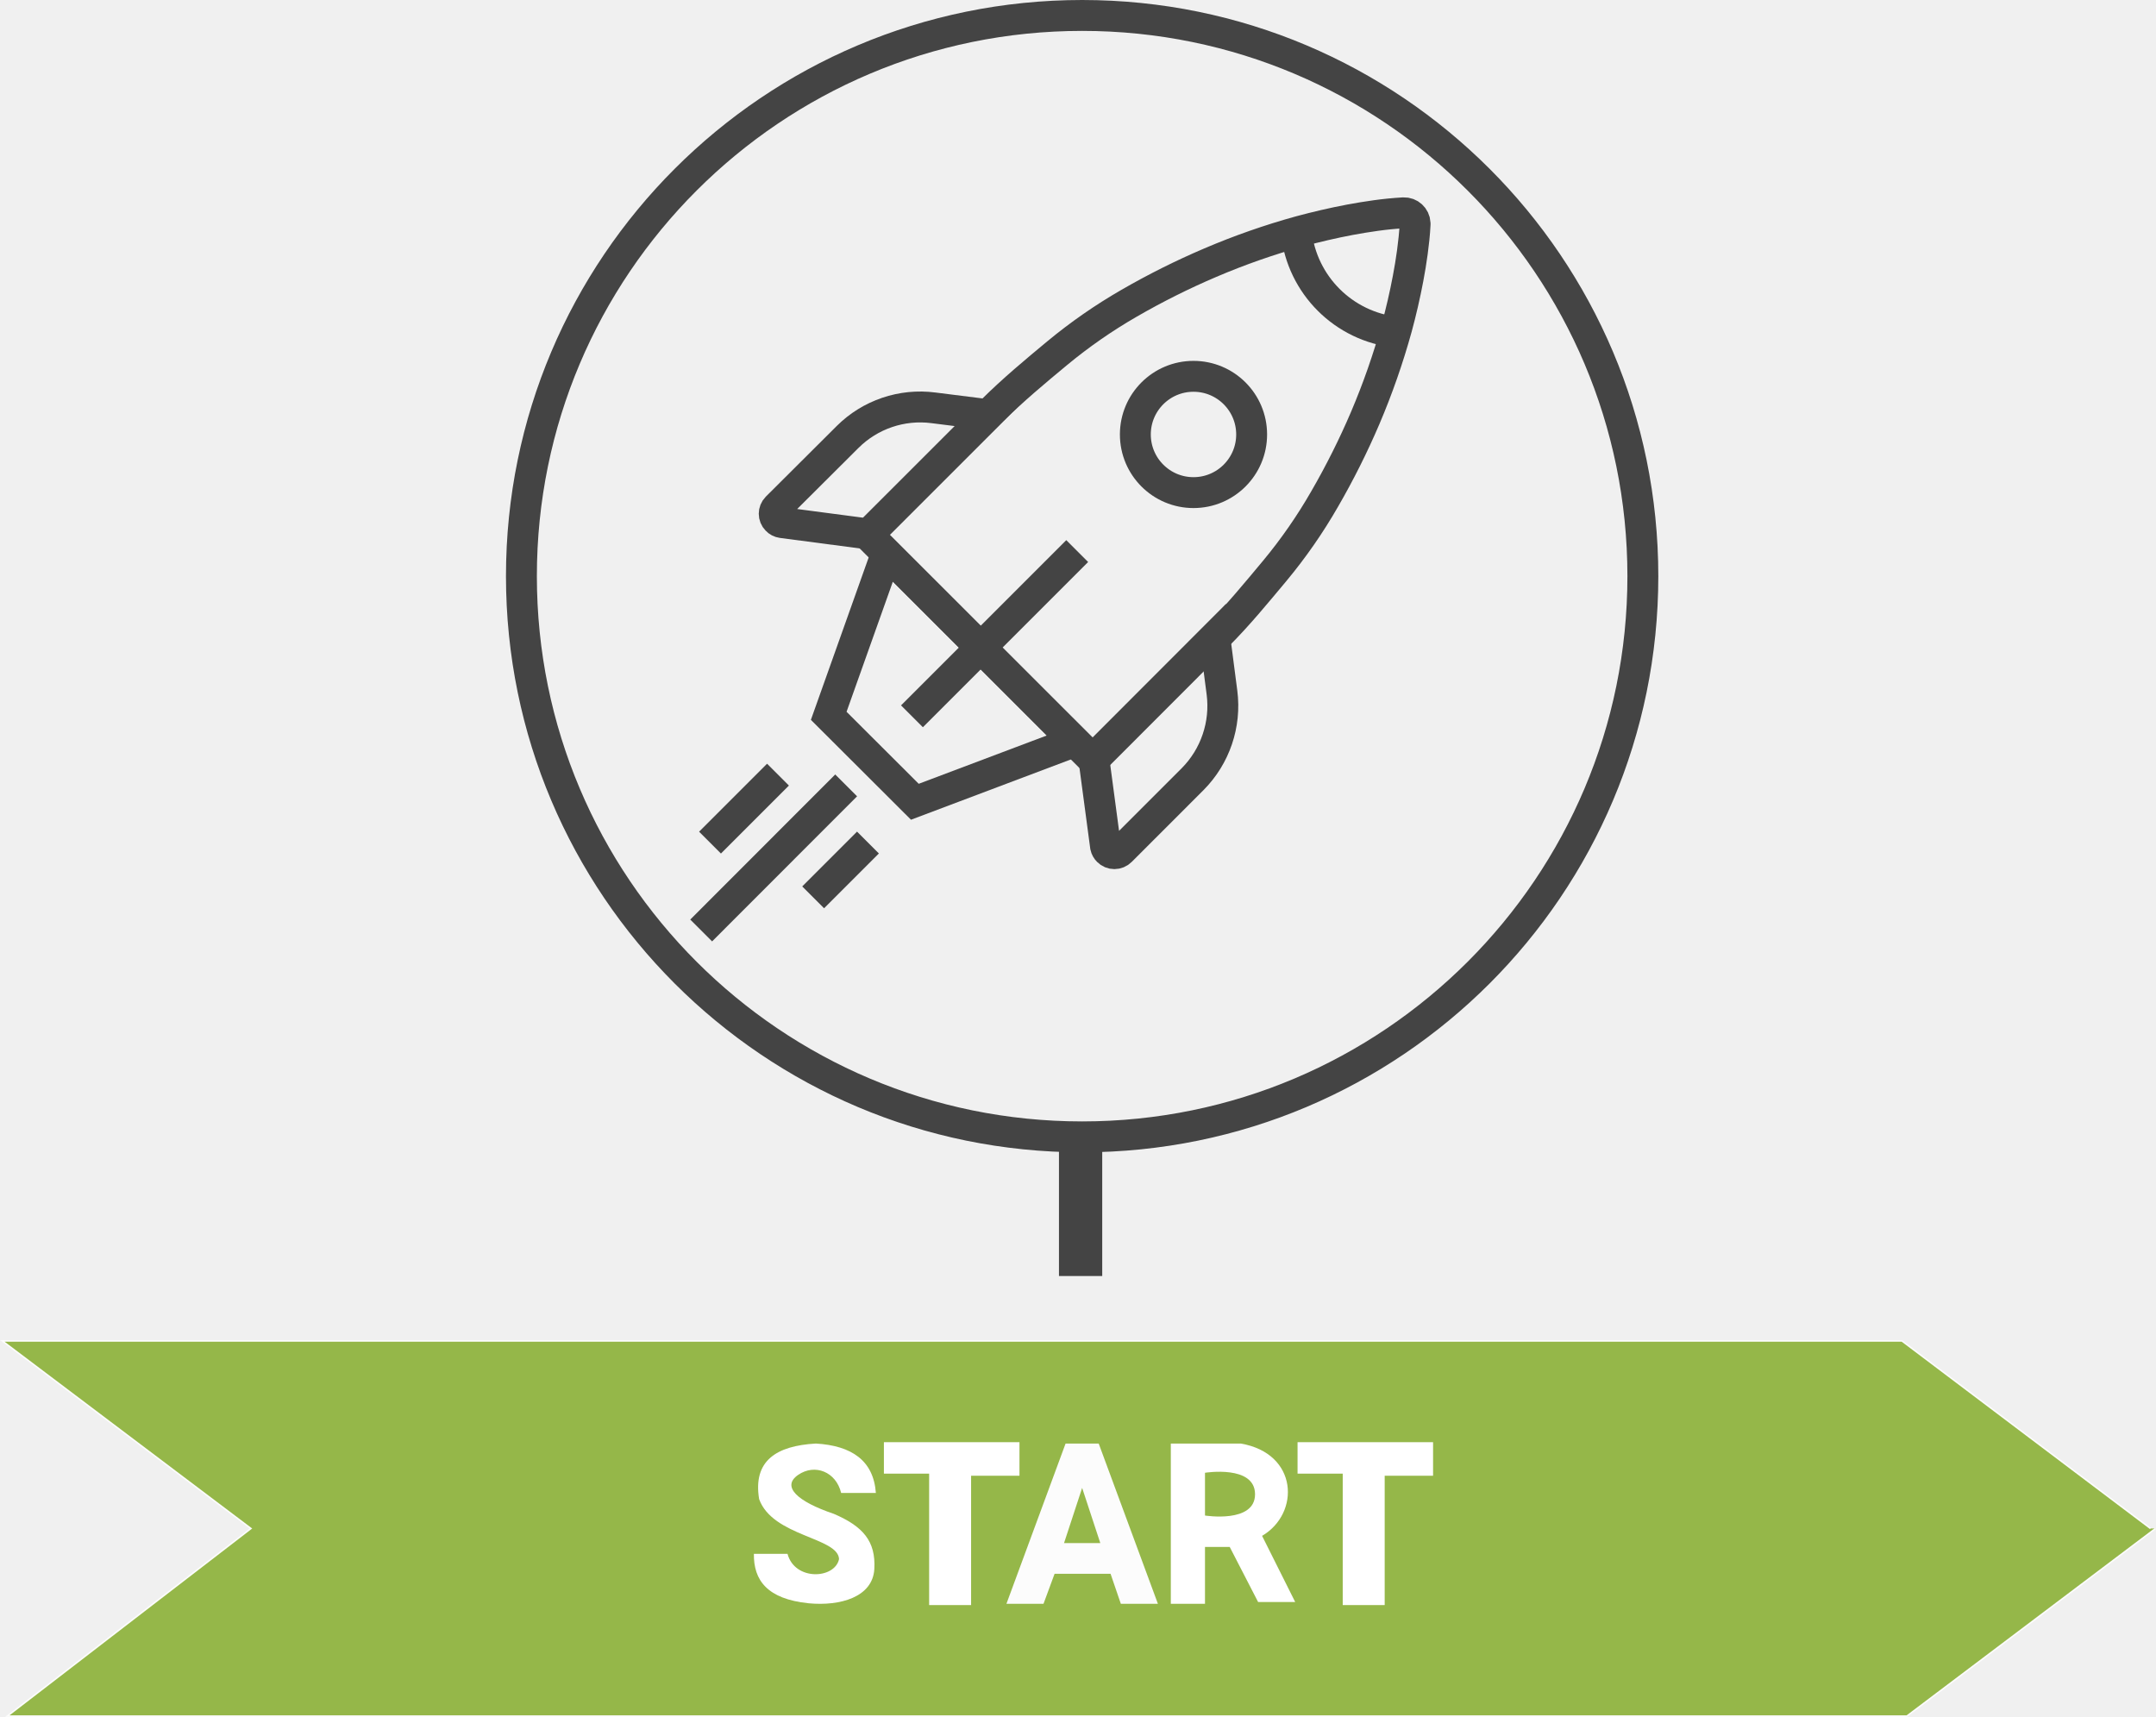
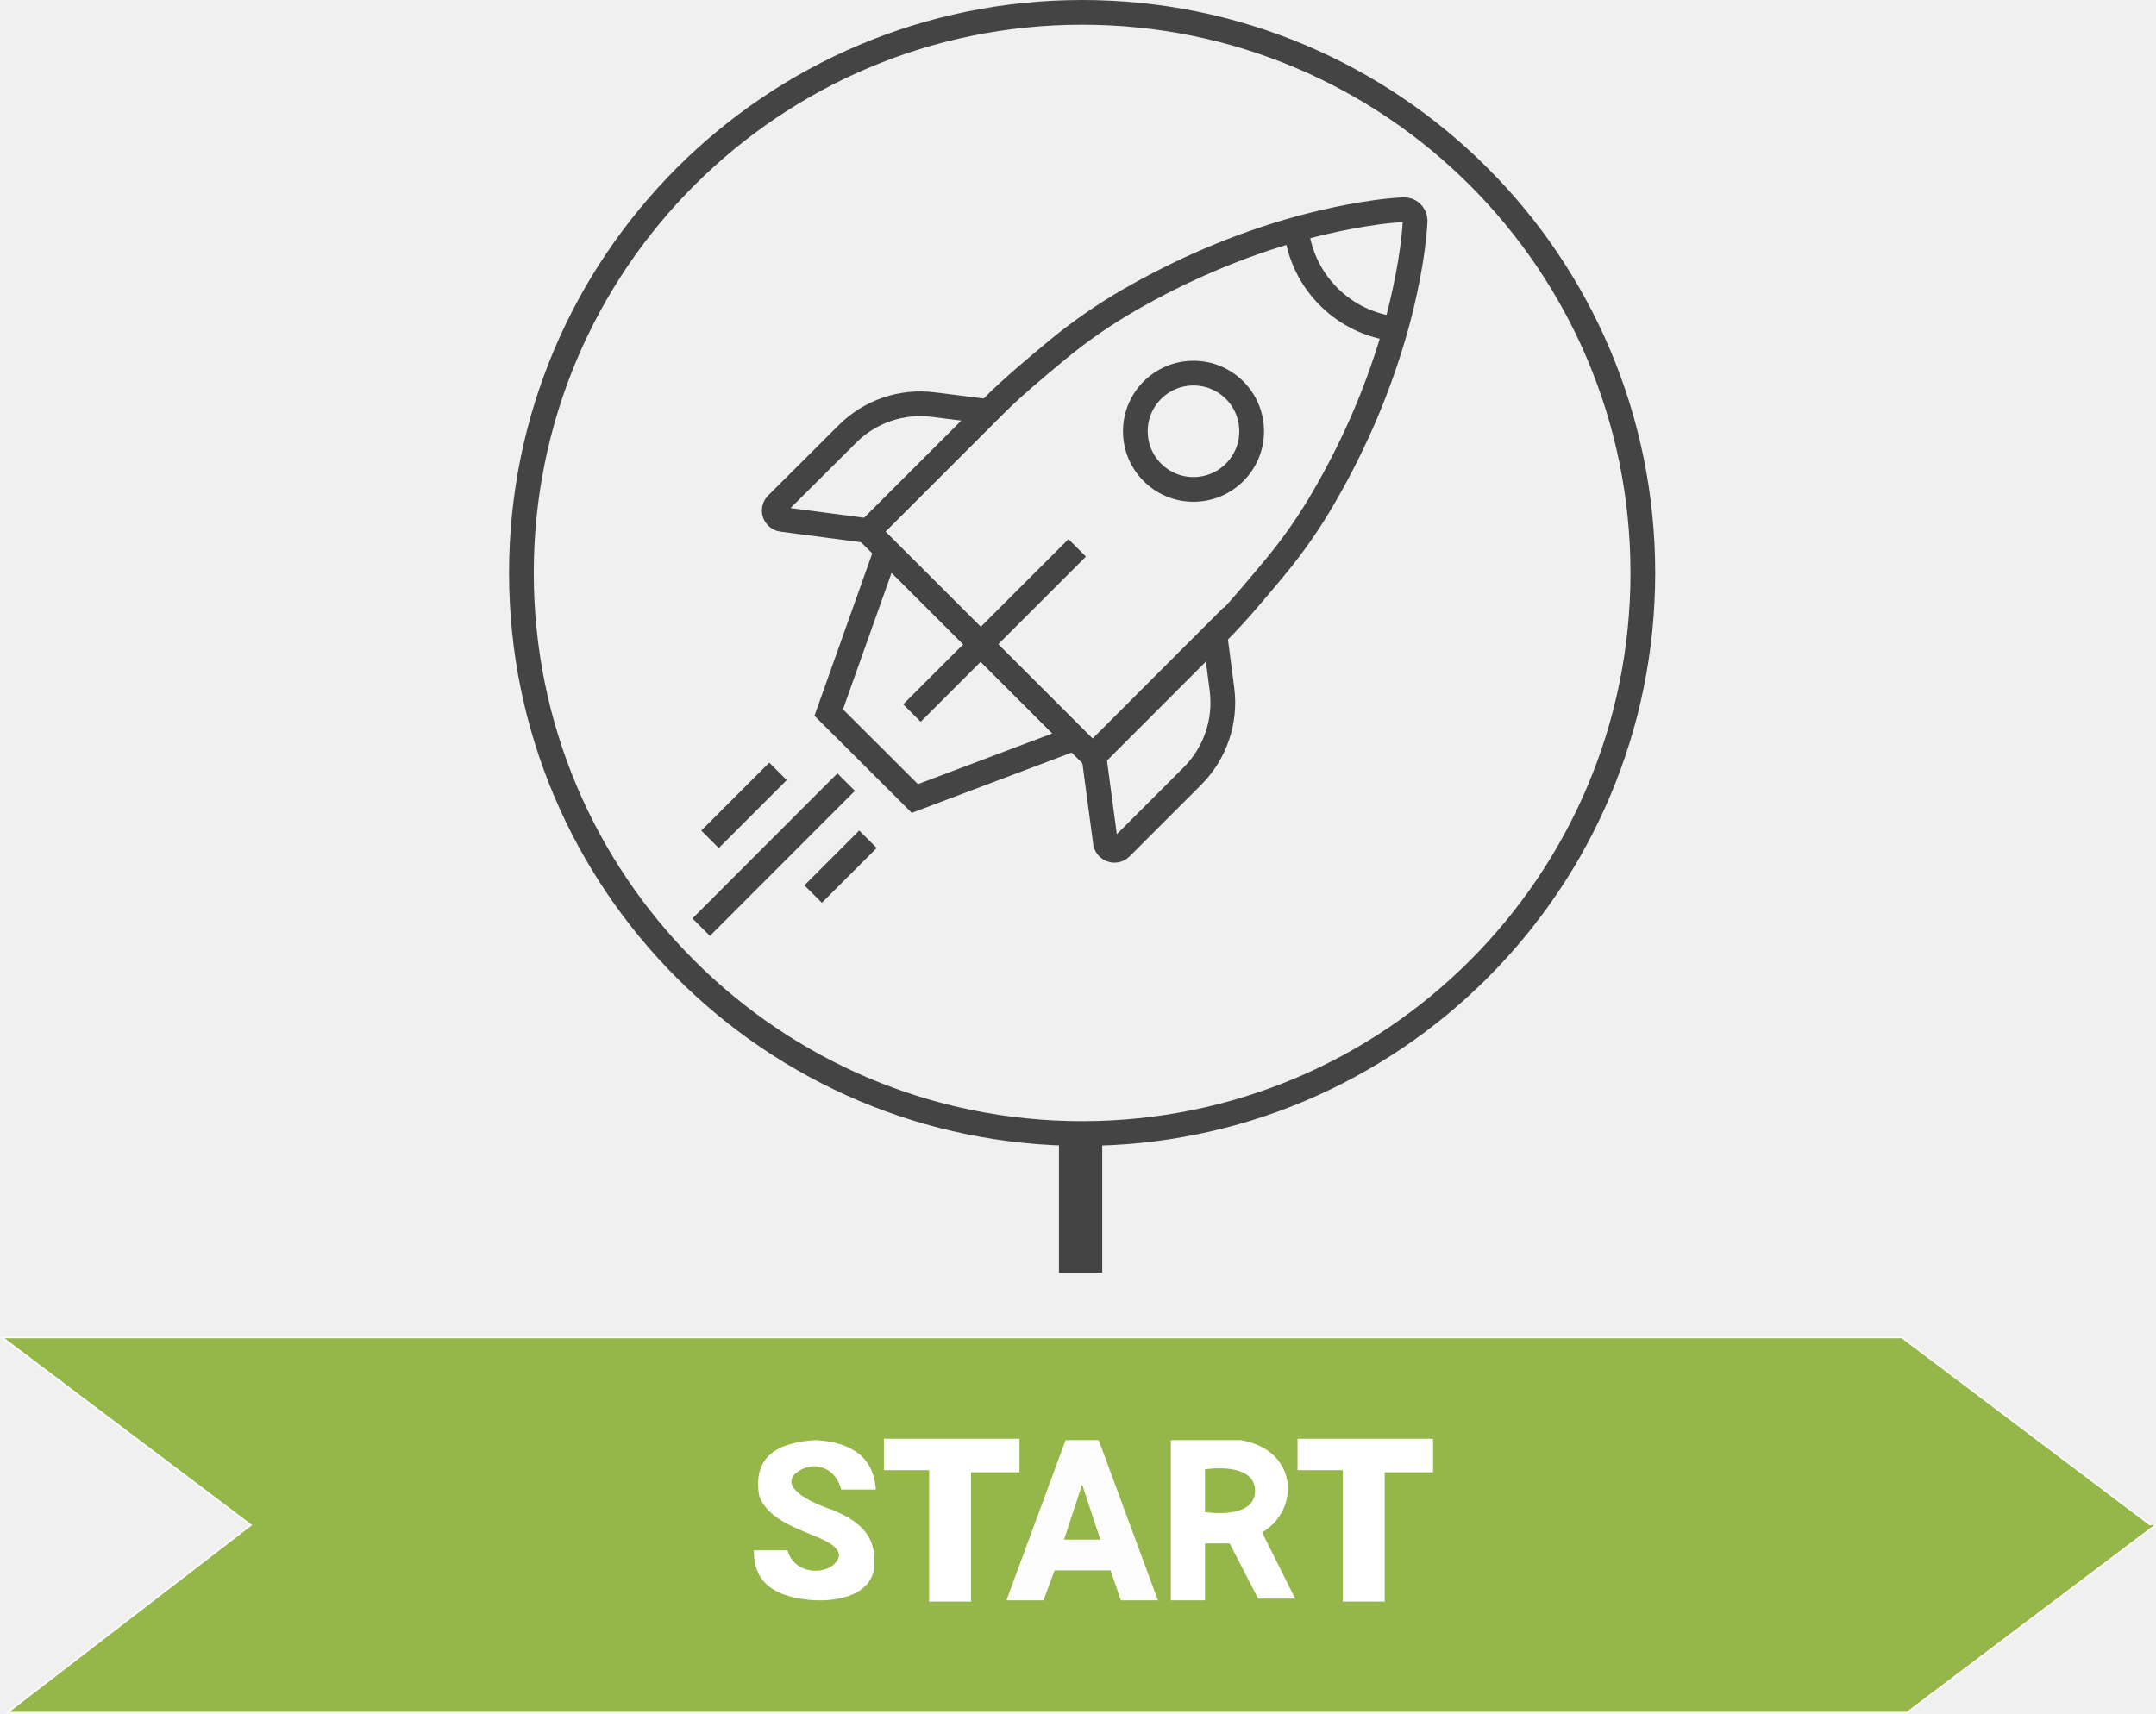
- <svg xmlns="http://www.w3.org/2000/svg" id="Layer_1" data-name="Layer 1" viewBox="0 0 348.9 277.85">
+ <svg xmlns="http://www.w3.org/2000/svg" id="Layer_1" data-name="Layer 1" viewBox="0 0 348.9 277.35">
  <defs>
-     <style>.cls-1{fill:none;stroke:#444;stroke-width:5px;}.cls-1,.cls-3,.cls-4{stroke-miterlimit:10;}.cls-2{fill:#444;}.cls-3,.cls-6{fill:#95b749;}.cls-3{stroke:#fcfcfc;stroke-width:0.25px;}.cls-4,.cls-7{fill:#fff;}.cls-4{stroke:#fff;}.cls-5{fill:#fcfcfc;}</style>
+     <style>.cls-1{fill:none;stroke:#444;stroke-width:4px;}.cls-1,.cls-3,.cls-4{stroke-miterlimit:10;}.cls-2{fill:#444;}.cls-3,.cls-6{fill:#95b749;}.cls-3{stroke:#fcfcfc;stroke-width:0.25px;}.cls-4,.cls-7{fill:#fff;}.cls-4{stroke:#fff;}.cls-5{fill:#fcfcfc;}</style>
  </defs>
-   <path class="cls-1" d="M136.93,127.1l-23.46,23.48" transform="translate(0)" />
-   <path class="cls-1" d="M125.9,125.36l-11,11" transform="translate(0)" />
-   <line class="cls-1" x1="140.46" y1="136.35" x2="131.59" y2="145.22" />
-   <path class="cls-1" d="M140.45,86.55h0c3.29-3.28,16.88-16.89,20.18-20.17s6.87-6.25,10.46-9.23a83.94,83.94,0,0,1,11.62-8.07,121.61,121.61,0,0,1,13.12-6.56,114.25,114.25,0,0,1,14.6-5.11c2.58-.69,5.24-1.32,8-1.84q2.07-.39,4.23-.69c1.44-.2,2.92-.35,4.49-.44A1.78,1.78,0,0,1,229,36.13v.19c-.08,1.56-.24,3-.44,4.49s-.43,2.85-.69,4.23c-.52,2.76-1.14,5.42-1.84,8a116.31,116.31,0,0,1-5.1,14.6,121.68,121.68,0,0,1-6.57,13.12,82.24,82.24,0,0,1-8.07,11.62c-3,3.59-5.94,7.18-9.22,10.46L176.93,123h0Z" transform="translate(0)" />
-   <polygon class="cls-1" points="173.9 120 148.05 129.75 134.11 115.84 143.46 89.56 173.9 120" />
-   <circle class="cls-1" cx="193.14" cy="70.31" r="9.41" />
-   <path class="cls-1" d="M126.52,84.57l14.06,1.85,19.31-19.31L151.06,66a16.64,16.64,0,0,0-13.9,4.72L125.7,82.14a1.42,1.42,0,0,0,0,2A1.37,1.37,0,0,0,126.52,84.57Z" transform="translate(0)" />
-   <path class="cls-1" d="M178.91,137,177,122.69l19.58-19.6,1.17,9a16.83,16.83,0,0,1-4.75,14l-11.63,11.63a1.45,1.45,0,0,1-2.06,0A1.44,1.44,0,0,1,178.91,137Z" transform="translate(0)" />
-   <line class="cls-1" x1="174.32" y1="89.18" x2="147.58" y2="115.92" />
-   <path class="cls-1" d="M226,53.77a18.27,18.27,0,0,1-16.23-16.18" transform="translate(0)" />
-   <circle class="cls-1" cx="175.12" cy="93.24" r="90.74" />
-   <polyline class="cls-2" points="171.37 190.5 171.37 206.5 178.37 206.5 178.37 182.5 171.37 182.5 171.37 194.5" />
-   <polyline class="cls-3" points="348.82 247.36 308.58 277.72 1.18 277.72 40.61 247.36 0.37 217 307.78 217 348.01 247.36" />
-   <polygon class="cls-4" points="143.54 233.89 143.54 237.98 150.86 237.98 150.86 259.25 156.65 259.25 156.65 238.32 164.48 238.32 164.48 233.89 143.54 233.89" />
-   <polygon class="cls-4" points="210.48 233.89 210.48 237.98 217.79 237.98 217.79 259.25 223.58 259.25 223.58 238.32 231.41 238.32 231.41 233.89 210.48 233.89" />
-   <polygon class="cls-5" points="162.87 259.54 172.44 233.61 177.8 233.61 187.38 259.54 181.38 259.54 179.72 254.69 170.66 254.69 168.87 259.54 162.87 259.54" />
-   <polygon class="cls-6" points="175.12 240.79 178.06 249.72 172.19 249.72 175.12 240.79" />
-   <path class="cls-7" d="M136.12,241.61h5.62c-.38-5.25-3.91-7.65-9.7-8-6.44.36-10.22,2.81-9.19,9,2.2,6.07,12.78,6.16,12.93,9.7-.68,3.23-7.15,3.57-8.34-.85H122c-.06,4.24,2.12,7.31,8.86,8,5.11.49,10.37-1,10.63-5.54s-1.87-6.92-6.55-8.93c-5.93-2-8.51-4.42-5.79-6.3S135.31,238.19,136.12,241.61Z" transform="translate(0)" />
-   <path class="cls-7" d="M189.47,233.61v25.93H195v-9.2H199l4.6,8.92h6l-5.36-10.71c6.19-3.64,5.87-13.34-3.45-14.94Z" transform="translate(0)" />
-   <path class="cls-6" d="M195,238.34v6.92s8.12,1.31,8.1-3.46S195,238.34,195,238.34Z" transform="translate(0)" />
+   <path class="cls-1" d="M136.93,127.1l-23.46,23.48" transform="translate(0 -0.5)" />
+   <path class="cls-1" d="M125.9,125.36l-11,11" transform="translate(0 -0.5)" />
+   <line class="cls-1" x1="140.46" y1="135.85" x2="131.59" y2="144.72" />
+   <path class="cls-1" d="M140.45,86.55h0c3.29-3.28,16.88-16.89,20.18-20.17s6.87-6.25,10.46-9.23a84.54,84.54,0,0,1,11.62-8.07,121.61,121.61,0,0,1,13.12-6.56,114.25,114.25,0,0,1,14.6-5.11c2.58-.69,5.24-1.32,8-1.84q2.07-.39,4.23-.69c1.44-.2,2.92-.35,4.49-.44A1.78,1.78,0,0,1,229,36.13v.19c-.08,1.56-.24,3-.44,4.49s-.43,2.85-.69,4.23c-.52,2.76-1.14,5.42-1.84,8a116.31,116.31,0,0,1-5.1,14.6,121.68,121.68,0,0,1-6.57,13.12,81.67,81.67,0,0,1-8.07,11.62c-3,3.59-5.94,7.18-9.22,10.46L176.93,123h0Z" transform="translate(0 -0.5)" />
+   <polygon class="cls-1" points="173.9 119.5 148.05 129.25 134.11 115.34 143.46 89.06 173.9 119.5" />
+   <circle class="cls-1" cx="193.14" cy="69.81" r="9.41" />
+   <path class="cls-1" d="M126.52,84.57l14.06,1.85,19.31-19.31L151.06,66a16.64,16.64,0,0,0-13.9,4.72L125.7,82.14a1.42,1.42,0,0,0,0,2A1.4,1.4,0,0,0,126.52,84.57Z" transform="translate(0 -0.5)" />
+   <path class="cls-1" d="M178.91,137,177,122.69l19.58-19.6,1.17,9a16.82,16.82,0,0,1-4.75,14l-11.63,11.63a1.45,1.45,0,0,1-2.05,0h0A1.48,1.48,0,0,1,178.91,137Z" transform="translate(0 -0.5)" />
+   <line class="cls-1" x1="174.32" y1="88.68" x2="147.58" y2="115.42" />
+   <path class="cls-1" d="M226,53.77a18.27,18.27,0,0,1-16.23-16.18" transform="translate(0 -0.5)" />
+   <circle class="cls-1" cx="175.12" cy="92.74" r="90.74" />
+   <polyline class="cls-2" points="171.37 190 171.37 206 178.37 206 178.37 182 171.37 182 171.37 194" />
+   <polyline class="cls-3" points="348.82 246.86 308.58 277.22 1.18 277.22 40.61 246.86 0.37 216.5 307.78 216.5 348.01 246.86" />
+   <polygon class="cls-4" points="143.54 233.39 143.54 237.48 150.86 237.48 150.86 258.75 156.65 258.75 156.65 237.82 164.48 237.82 164.48 233.39 143.54 233.39" />
+   <polygon class="cls-4" points="210.48 233.39 210.48 237.48 217.79 237.48 217.79 258.75 223.58 258.75 223.58 237.82 231.41 237.82 231.41 233.39 210.48 233.39" />
+   <polygon class="cls-5" points="162.87 259.04 172.44 233.11 177.8 233.11 187.38 259.04 181.38 259.04 179.72 254.19 170.66 254.19 168.87 259.04 162.87 259.04" />
+   <polygon class="cls-6" points="175.12 240.29 178.06 249.22 172.19 249.22 175.12 240.29" />
+   <path class="cls-7" d="M136.12,241.61h5.62c-.38-5.25-3.91-7.65-9.7-8-6.44.36-10.22,2.81-9.19,9,2.2,6.07,12.78,6.16,12.93,9.7-.68,3.23-7.15,3.57-8.34-.85H122c-.06,4.24,2.12,7.31,8.86,8,5.11.49,10.37-1,10.63-5.54s-1.87-6.92-6.55-8.93c-5.93-2-8.51-4.42-5.79-6.3S135.31,238.19,136.12,241.61Z" transform="translate(0 -0.5)" />
+   <path class="cls-7" d="M189.47,233.61v25.93H195v-9.2h4l4.6,8.92h6l-5.36-10.71c6.19-3.64,5.87-13.34-3.45-14.94Z" transform="translate(0 -0.5)" />
+   <path class="cls-6" d="M195,238.34v6.92s8.12,1.31,8.1-3.46S195,238.34,195,238.34Z" transform="translate(0 -0.5)" />
</svg>
